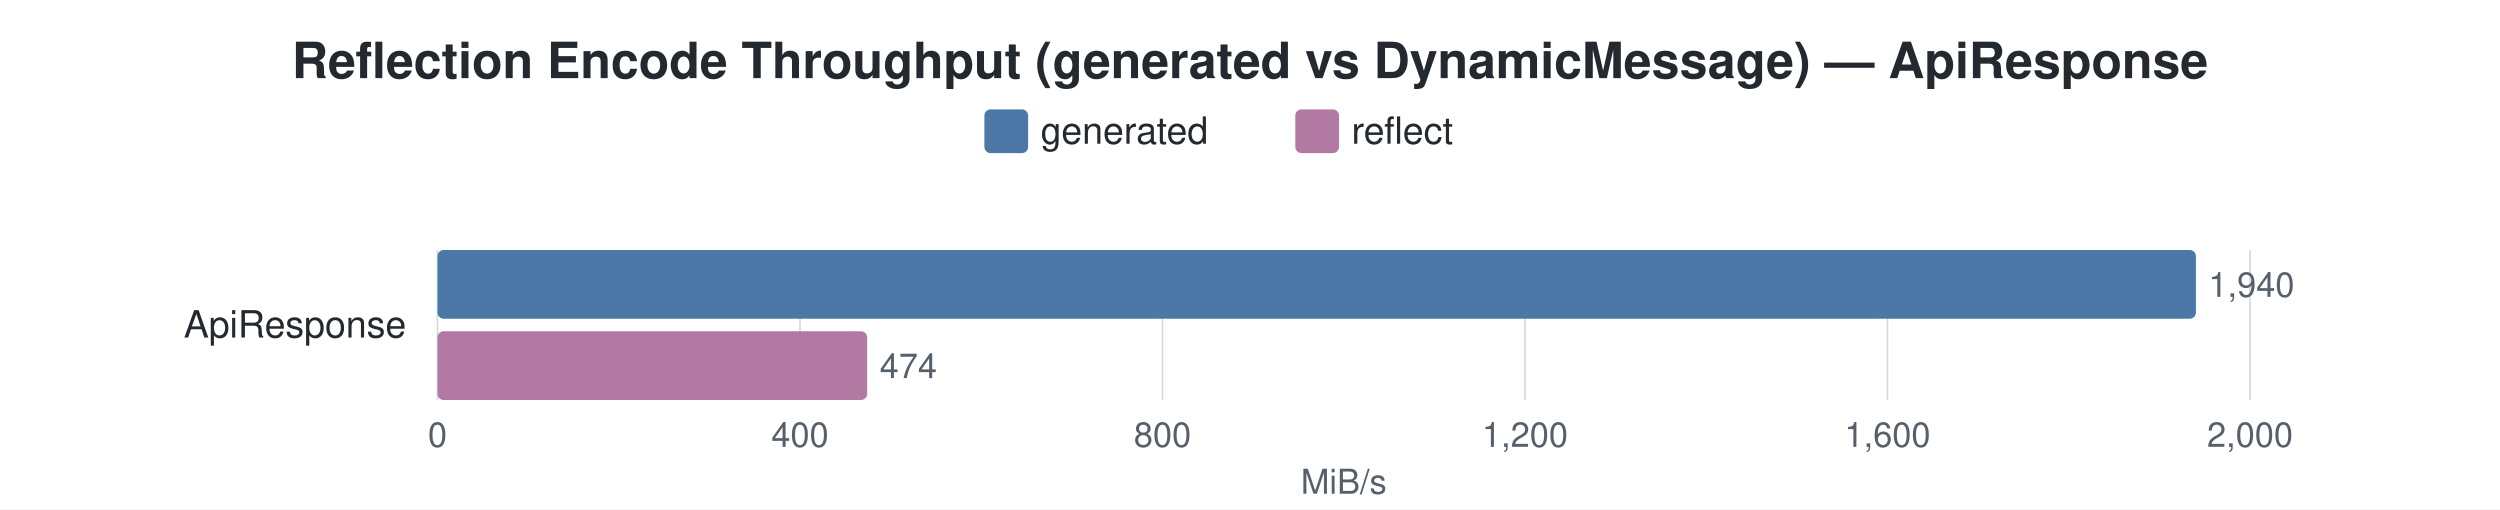
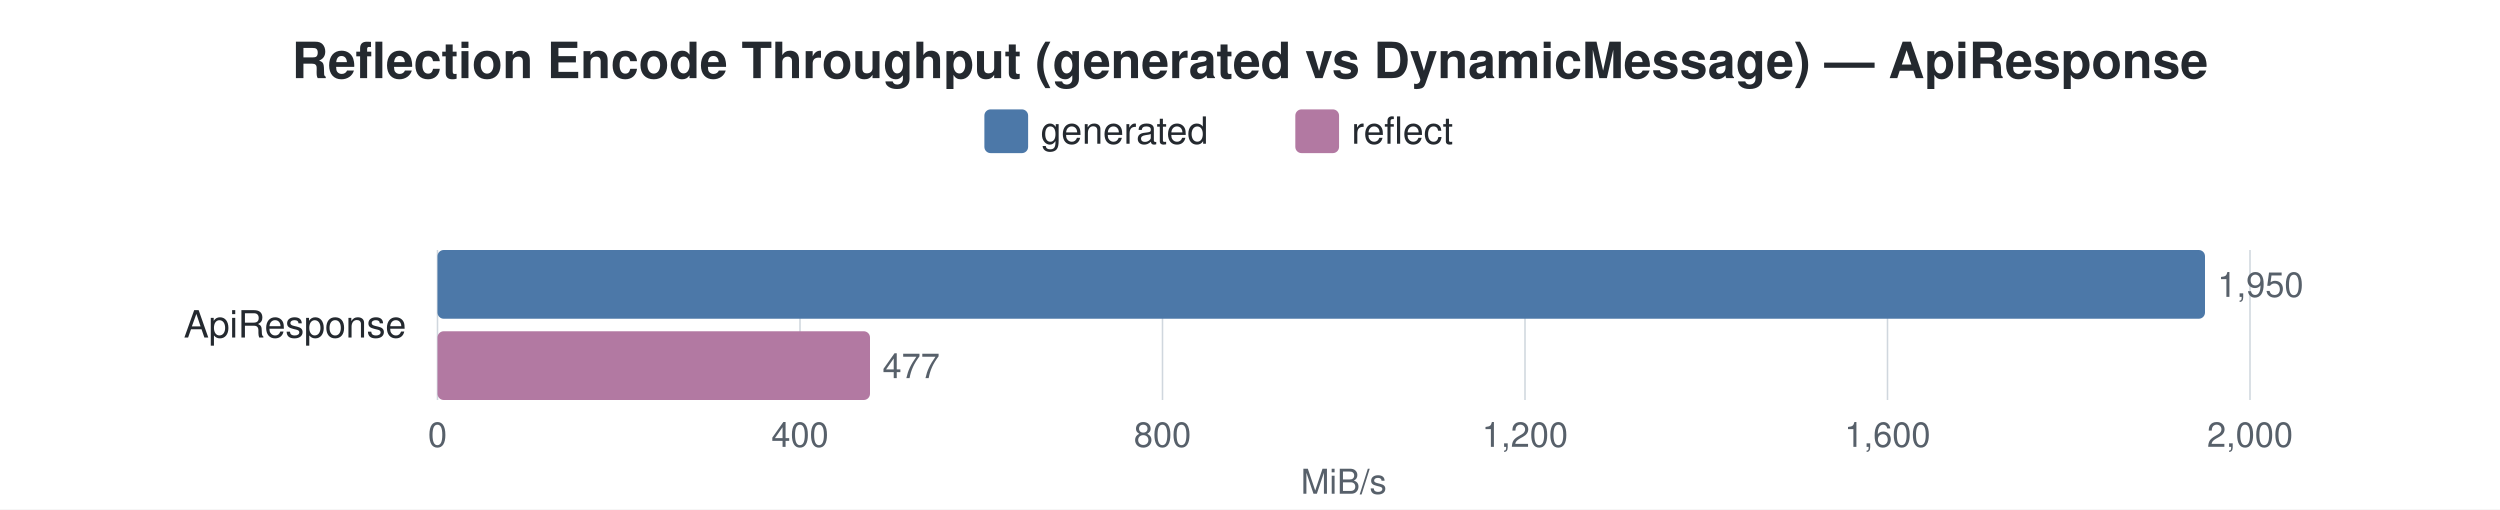
<svg xmlns="http://www.w3.org/2000/svg" width="800" height="163" viewBox="0 0 800 163">
  <style>
    text { font-family: -apple-system, BlinkMacSystemFont, "Segoe UI", Helvetica, Arial, sans-serif; }
    .title { font-size: 16px; font-weight: 600; fill: #24292f; }
    .label { font-size: 12px; fill: #24292f; }
    .value { font-size: 11px; fill: #57606a; }
    .axis-label { font-size: 11px; fill: #57606a; }
    .legend-text { font-size: 12px; fill: #24292f; }
    .grid { stroke: #d0d7de; stroke-width: 0.5; }
  </style>
  <rect width="100%" height="100%" fill="white" />
  <text x="400.0" y="25" text-anchor="middle" class="title">Reflection Encode Throughput (generated vs DynamicMessage) — ApiResponse</text>
  <rect x="315" y="35" width="14" height="14" rx="2" fill="#4C78A8" />
  <text x="333" y="46" class="legend-text">generated</text>
  <rect x="414.5" y="35" width="14" height="14" rx="2" fill="#B279A2" />
  <text x="432.5" y="46" class="legend-text">reflect</text>
  <line x1="140.0" y1="80" x2="140.0" y2="128" class="grid" />
  <text x="140.0" y="143" text-anchor="middle" class="axis-label">0</text>
  <line x1="256.0" y1="80" x2="256.0" y2="128" class="grid" />
  <text x="256.0" y="143" text-anchor="middle" class="axis-label">400</text>
  <line x1="372.0" y1="80" x2="372.0" y2="128" class="grid" />
  <text x="372.0" y="143" text-anchor="middle" class="axis-label">800</text>
  <line x1="488.0" y1="80" x2="488.0" y2="128" class="grid" />
  <text x="488.0" y="143" text-anchor="middle" class="axis-label">1,200</text>
  <line x1="604.0" y1="80" x2="604.0" y2="128" class="grid" />
  <text x="604.0" y="143" text-anchor="middle" class="axis-label">1,600</text>
  <line x1="720.0" y1="80" x2="720.0" y2="128" class="grid" />
  <text x="720.0" y="143" text-anchor="middle" class="axis-label">2,000</text>
  <text x="430.0" y="158" text-anchor="middle" class="axis-label">MiB/s</text>
  <text x="130" y="108.0" text-anchor="end" class="label">ApiResponse</text>
-   <rect x="140" y="80.0" width="562.7" height="22" rx="2" fill="#4C78A8" />
-   <text x="706.7" y="95.0" class="value">1,940</text>
-   <rect x="140" y="106.0" width="137.5" height="22" rx="2" fill="#B279A2" />
-   <text x="281.5" y="121.0" class="value">474</text>
+   <rect x="140" y="80.0" width="565.6" height="22" rx="2" fill="#4C78A8" />
+   <text x="709.6" y="95.0" class="value">1,950</text>
+   <rect x="140" y="106.0" width="138.4" height="22" rx="2" fill="#B279A2" />
+   <text x="282.4" y="121.0" class="value">477</text>
</svg>
